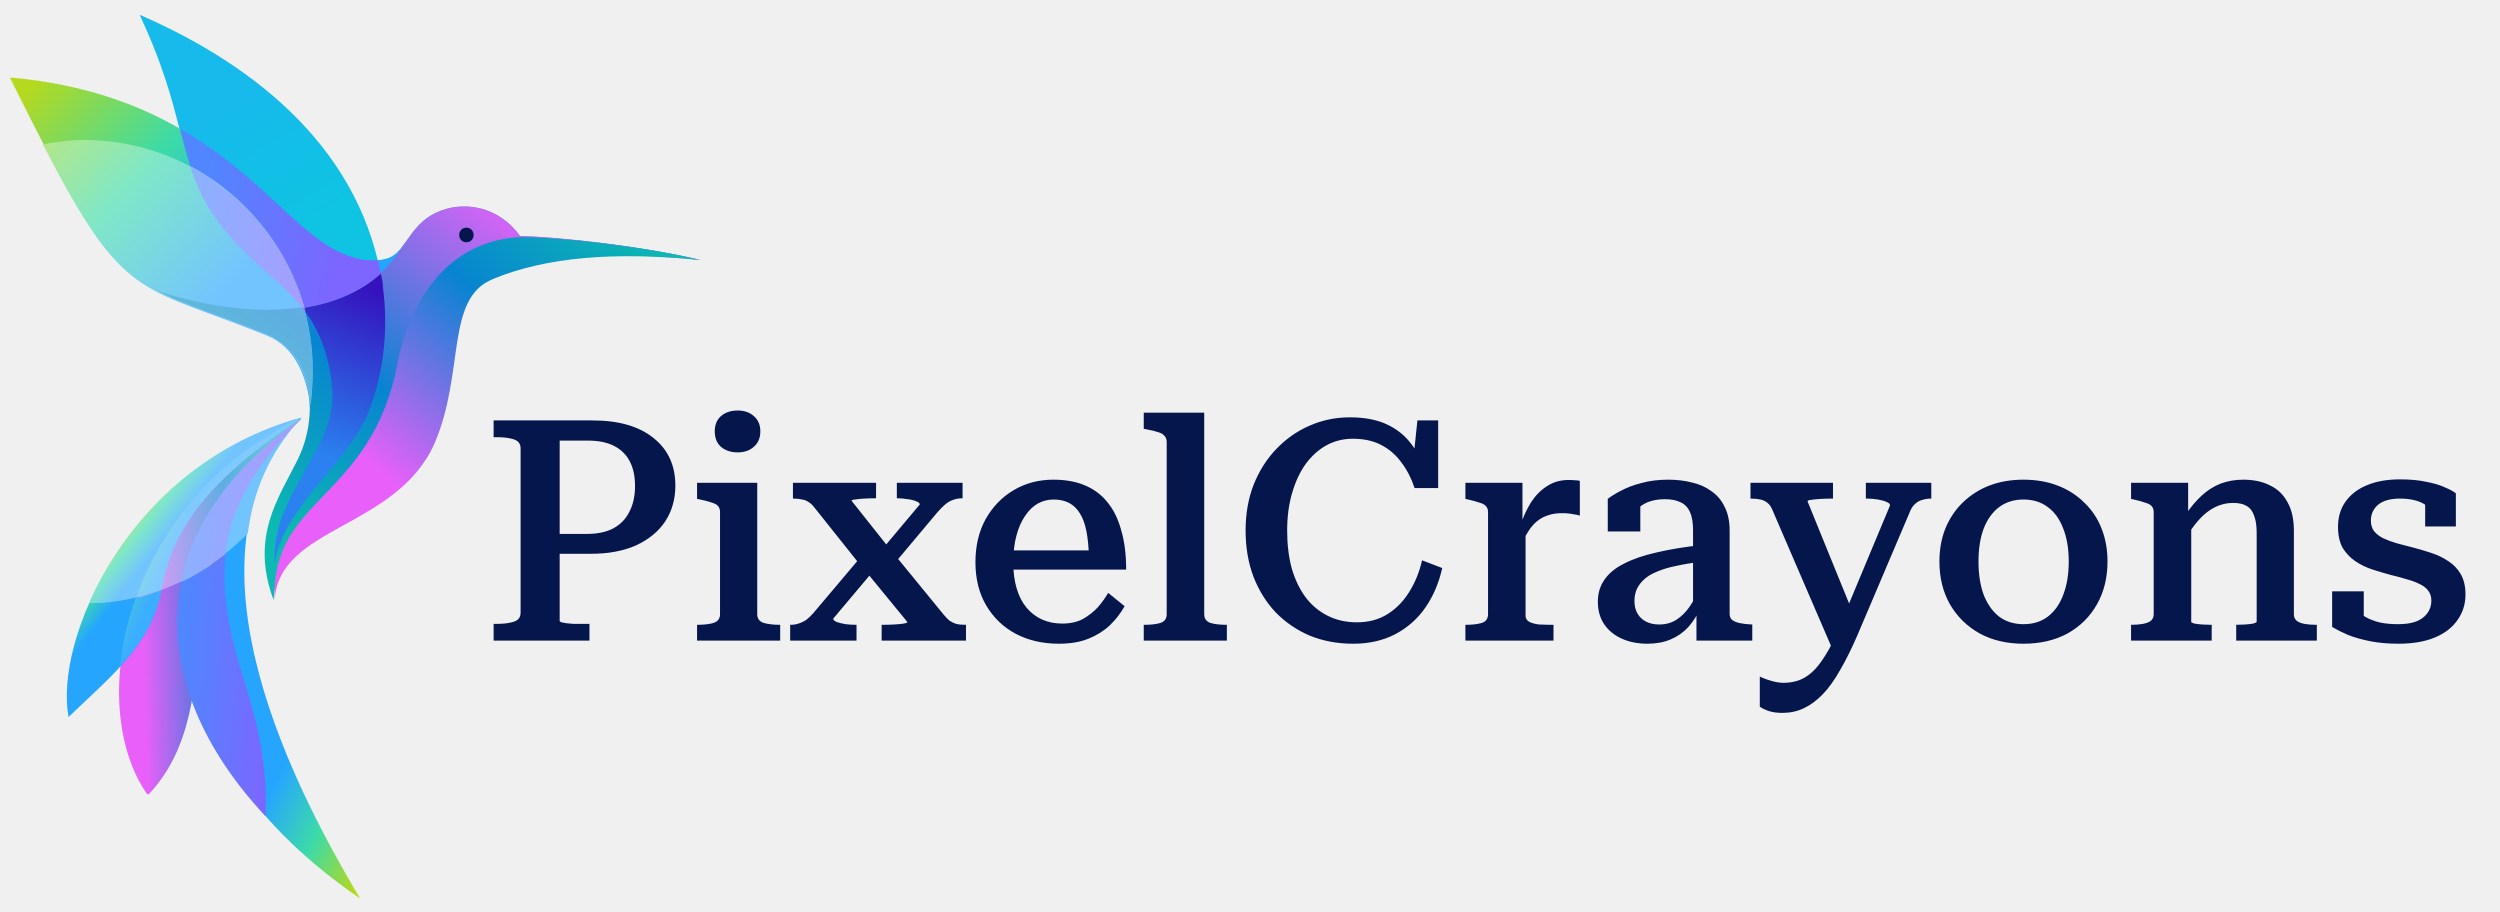
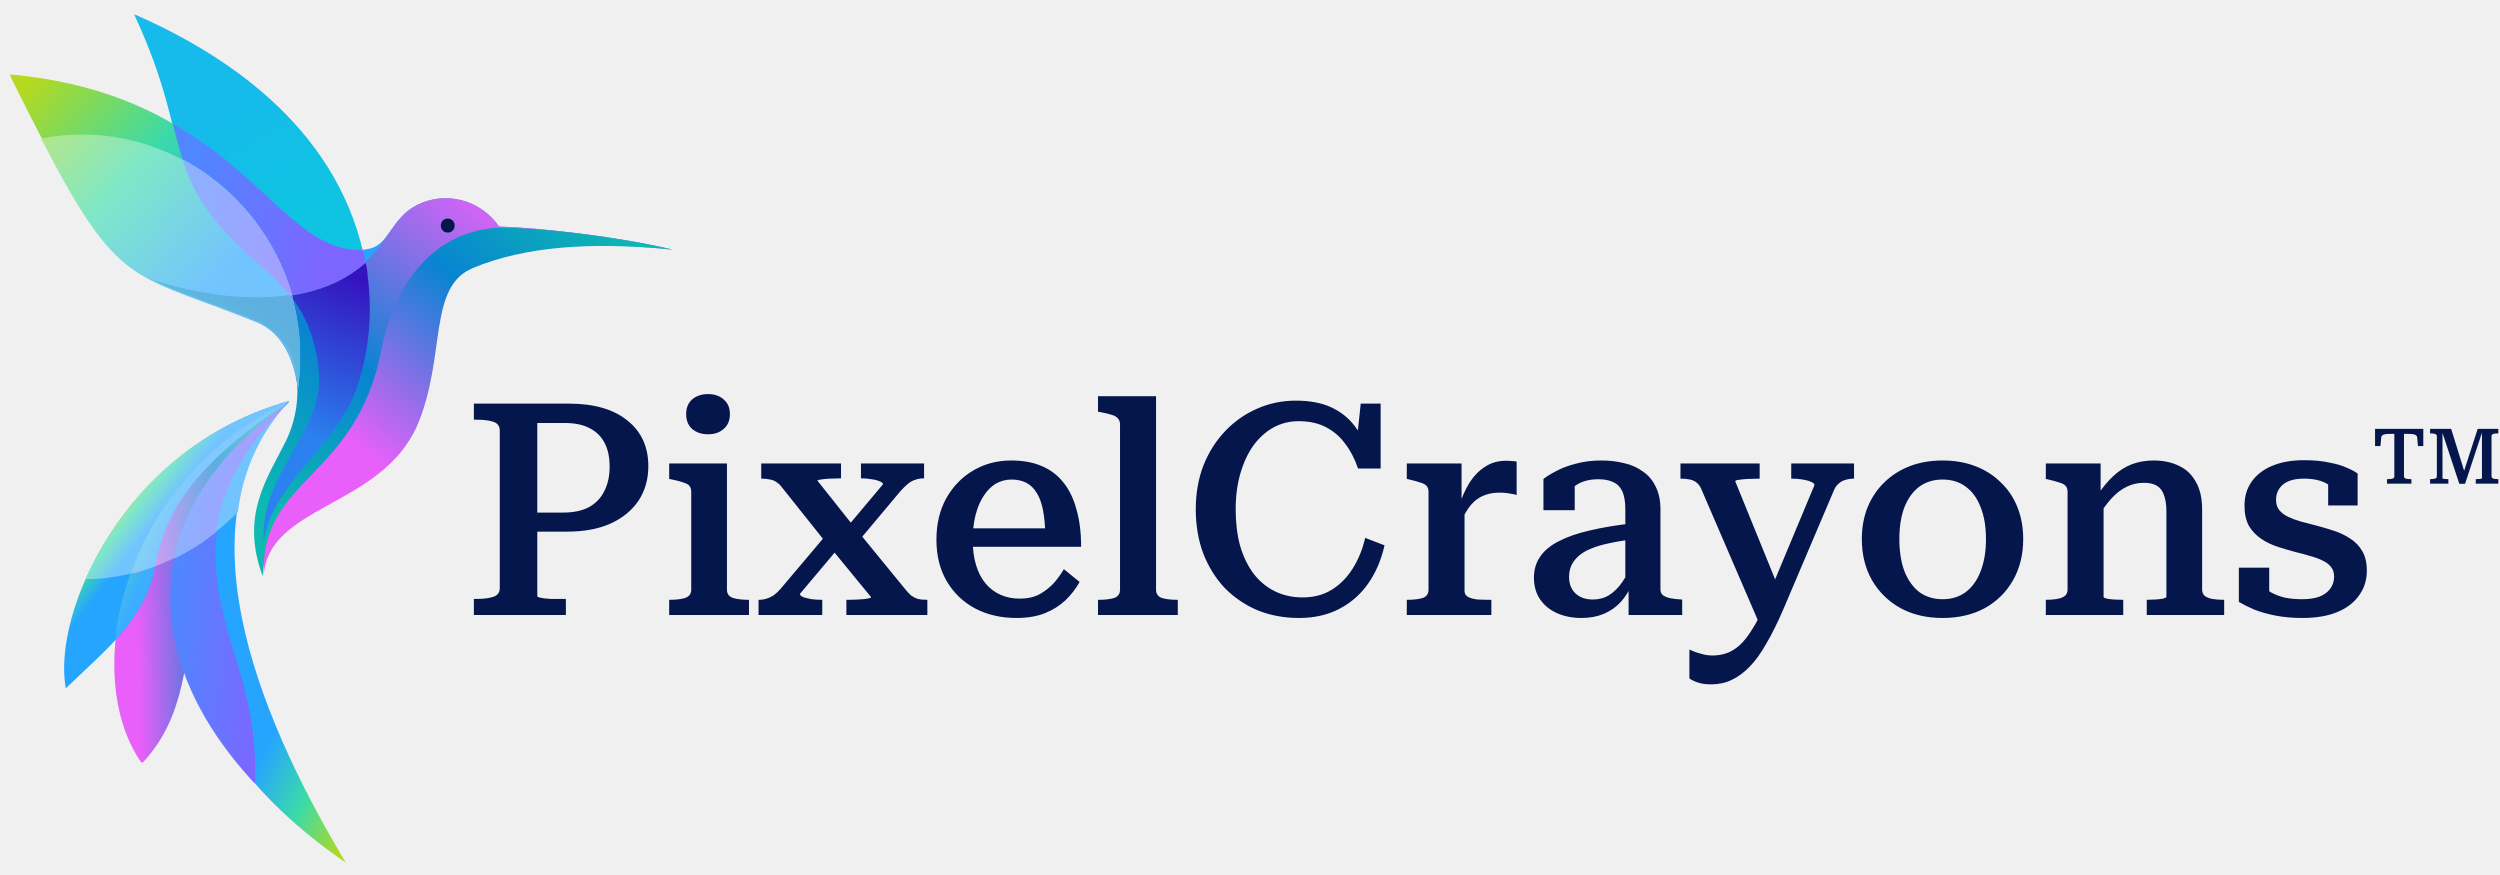
- <svg xmlns="http://www.w3.org/2000/svg" width="192" height="70" viewBox="0 0 192 70" fill="none">
-   <g clip-path="url(#clip0_4865_17465)">
+ <svg xmlns="http://www.w3.org/2000/svg" width="200" height="70" viewBox="0 0 200 70" fill="none">
+   <g clip-path="url(#clip0_4865_17464)">
    <path d="M42.983 47.675C42.983 47.723 43.031 47.763 43.126 47.794C43.221 47.81 43.348 47.834 43.507 47.866C43.682 47.882 43.864 47.898 44.055 47.914C44.245 47.914 44.436 47.914 44.627 47.914H45.27V49.2H37.91V47.914H38.148C38.688 47.914 39.125 47.858 39.458 47.747C39.807 47.636 39.982 47.406 39.982 47.056V34.433C39.982 34.084 39.807 33.853 39.458 33.742C39.125 33.631 38.688 33.576 38.148 33.576H37.91V32.289H45.508C47.524 32.289 49.088 32.742 50.2 33.647C51.311 34.536 51.867 35.751 51.867 37.291C51.867 38.339 51.605 39.26 51.081 40.054C50.557 40.832 49.811 41.443 48.842 41.888C47.874 42.317 46.722 42.531 45.389 42.531H42.269V41.007H45.032C45.873 41.007 46.564 40.864 47.104 40.578C47.659 40.276 48.072 39.847 48.342 39.292C48.628 38.736 48.771 38.085 48.771 37.339C48.771 36.577 48.636 35.941 48.366 35.433C48.096 34.909 47.691 34.513 47.151 34.243C46.627 33.973 45.96 33.838 45.151 33.838H42.983V47.675ZM56.655 34.743C56.131 34.743 55.703 34.6 55.369 34.314C55.051 34.028 54.893 33.631 54.893 33.123C54.893 32.631 55.051 32.242 55.369 31.956C55.703 31.67 56.131 31.527 56.655 31.527C57.163 31.527 57.576 31.67 57.894 31.956C58.227 32.242 58.394 32.631 58.394 33.123C58.394 33.631 58.227 34.028 57.894 34.314C57.576 34.6 57.163 34.743 56.655 34.743ZM58.156 37.077V47.175C58.156 47.509 58.322 47.731 58.656 47.842C58.989 47.937 59.402 47.985 59.894 47.985H59.918V49.2H53.535V47.985H53.559C54.067 47.985 54.48 47.937 54.797 47.842C55.131 47.731 55.298 47.509 55.298 47.175V39.339C55.298 39.022 55.17 38.807 54.917 38.696C54.678 38.585 54.297 38.474 53.773 38.363L53.535 38.315V37.077H58.156ZM74.188 49.2H67.71V47.985H67.757C68.059 47.985 68.361 47.977 68.663 47.961C68.964 47.945 69.21 47.922 69.401 47.89C69.591 47.858 69.687 47.818 69.687 47.771L66.328 43.674L66.233 43.603L62.494 38.911C62.367 38.752 62.232 38.633 62.089 38.553C61.962 38.458 61.803 38.395 61.613 38.363C61.422 38.315 61.192 38.291 60.922 38.291H60.898V37.077H67.281V38.268H67.234C66.948 38.268 66.662 38.276 66.376 38.291C66.09 38.307 65.852 38.331 65.662 38.363C65.487 38.379 65.4 38.411 65.4 38.458L68.615 42.507L68.71 42.602L72.45 47.175C72.608 47.366 72.759 47.525 72.902 47.652C73.061 47.763 73.235 47.85 73.426 47.914C73.617 47.961 73.863 47.985 74.164 47.985H74.188V49.2ZM60.684 49.2V47.985H60.708C60.93 47.985 61.136 47.953 61.327 47.89C61.533 47.826 61.732 47.731 61.922 47.604C62.113 47.461 62.295 47.286 62.47 47.08L66.09 42.793L67.281 43.603L63.994 47.509C63.994 47.604 64.082 47.691 64.256 47.771C64.447 47.834 64.677 47.89 64.947 47.937C65.217 47.969 65.487 47.985 65.757 47.985H65.781V49.2H60.684ZM68.639 43.341L67.519 42.459L70.639 38.744C70.639 38.649 70.552 38.569 70.377 38.506C70.203 38.426 69.98 38.371 69.71 38.339C69.457 38.291 69.202 38.268 68.948 38.268H68.877V37.077H73.926V38.268H73.902C73.648 38.268 73.418 38.307 73.212 38.387C73.005 38.45 72.807 38.561 72.616 38.72C72.426 38.879 72.219 39.085 71.997 39.339L68.639 43.341ZM77.82 43.222C77.82 43.952 77.907 44.611 78.082 45.198C78.256 45.786 78.51 46.278 78.844 46.675C79.177 47.072 79.574 47.374 80.035 47.58C80.495 47.787 81.011 47.89 81.583 47.89C82.202 47.89 82.734 47.771 83.179 47.532C83.623 47.279 84.004 46.977 84.322 46.627C84.639 46.262 84.901 45.897 85.108 45.532L86.37 46.556C86.068 47.096 85.687 47.588 85.227 48.033C84.766 48.461 84.219 48.803 83.584 49.057C82.948 49.311 82.194 49.438 81.321 49.438C80.082 49.438 78.979 49.184 78.01 48.676C77.058 48.168 76.303 47.445 75.748 46.508C75.192 45.572 74.914 44.46 74.914 43.174C74.914 41.92 75.176 40.816 75.7 39.863C76.24 38.911 76.954 38.172 77.844 37.648C78.749 37.109 79.765 36.839 80.892 36.839C81.813 36.839 82.615 36.981 83.298 37.267C83.996 37.553 84.576 37.982 85.036 38.553C85.513 39.125 85.87 39.847 86.108 40.721C86.362 41.578 86.489 42.587 86.489 43.746H77.391V42.269H84.25L83.631 42.864C83.615 42.071 83.552 41.388 83.441 40.816C83.329 40.245 83.163 39.784 82.94 39.435C82.718 39.069 82.44 38.8 82.107 38.625C81.773 38.45 81.376 38.363 80.916 38.363C80.487 38.363 80.082 38.466 79.701 38.672C79.336 38.879 79.011 39.197 78.725 39.625C78.439 40.038 78.217 40.546 78.058 41.15C77.899 41.737 77.82 42.428 77.82 43.222ZM92.484 31.694V47.175C92.484 47.509 92.643 47.731 92.961 47.842C93.278 47.937 93.691 47.985 94.199 47.985H94.223V49.2H87.84V47.985H87.888C88.396 47.985 88.808 47.937 89.126 47.842C89.444 47.731 89.602 47.509 89.602 47.175V33.957C89.602 33.75 89.547 33.592 89.436 33.48C89.34 33.353 89.181 33.258 88.959 33.195C88.737 33.115 88.443 33.044 88.078 32.98L87.84 32.933V31.694H92.484ZM103.879 33.695C103.164 33.695 102.498 33.861 101.878 34.195C101.275 34.528 100.743 35.005 100.283 35.624C99.838 36.243 99.489 36.989 99.235 37.863C98.981 38.72 98.854 39.681 98.854 40.745C98.854 41.824 98.973 42.801 99.211 43.674C99.465 44.532 99.822 45.27 100.283 45.889C100.743 46.492 101.307 46.961 101.974 47.294C102.641 47.628 103.387 47.794 104.212 47.794C105.102 47.794 105.88 47.588 106.546 47.175C107.213 46.762 107.769 46.199 108.214 45.484C108.674 44.754 109.008 43.936 109.214 43.031L110.762 43.626C110.508 44.77 110.079 45.778 109.476 46.651C108.873 47.525 108.103 48.207 107.166 48.7C106.229 49.192 105.149 49.438 103.927 49.438C102.72 49.438 101.608 49.231 100.592 48.819C99.592 48.39 98.719 47.794 97.972 47.032C97.242 46.254 96.67 45.333 96.258 44.27C95.861 43.206 95.662 42.031 95.662 40.745C95.662 39.458 95.868 38.283 96.281 37.22C96.71 36.156 97.29 35.243 98.02 34.481C98.766 33.703 99.616 33.107 100.568 32.694C101.537 32.266 102.569 32.051 103.665 32.051C104.776 32.051 105.713 32.226 106.475 32.575C107.237 32.925 107.856 33.409 108.333 34.028C108.825 34.647 109.198 35.378 109.452 36.219L108.452 36.148L108.857 32.289H110.452V37.482H108.642C108.388 36.719 108.047 36.061 107.618 35.505C107.205 34.933 106.689 34.489 106.07 34.171C105.467 33.853 104.736 33.695 103.879 33.695ZM121.332 36.934V39.601C121.204 39.554 121.061 39.522 120.903 39.506C120.76 39.474 120.609 39.451 120.451 39.435C120.291 39.419 120.133 39.411 119.974 39.411C119.561 39.411 119.196 39.466 118.878 39.578C118.577 39.673 118.299 39.824 118.044 40.03C117.791 40.236 117.561 40.507 117.354 40.84C117.148 41.157 116.934 41.547 116.711 42.007V40.507C116.949 39.776 117.235 39.141 117.568 38.601C117.918 38.061 118.33 37.64 118.806 37.339C119.284 37.021 119.839 36.862 120.474 36.862C120.648 36.862 120.816 36.87 120.974 36.886C121.133 36.886 121.252 36.902 121.332 36.934ZM112.543 49.2V47.985H112.567C113.075 47.985 113.488 47.937 113.806 47.842C114.123 47.731 114.282 47.509 114.282 47.175V39.339C114.282 39.133 114.226 38.974 114.115 38.863C114.02 38.752 113.852 38.664 113.614 38.601C113.393 38.522 113.107 38.442 112.757 38.363L112.543 38.315V37.077H116.925V40.697L117.163 40.435V47.294C117.163 47.501 117.267 47.66 117.473 47.771C117.68 47.866 117.925 47.929 118.211 47.961C118.513 47.977 118.767 47.985 118.973 47.985H119.308V49.2H112.543ZM130.645 41.864V43.15C129.931 43.23 129.295 43.333 128.739 43.46C128.184 43.571 127.7 43.714 127.287 43.889C126.89 44.047 126.564 44.238 126.31 44.46C126.057 44.682 125.858 44.936 125.715 45.222C125.588 45.508 125.525 45.818 125.525 46.151C125.525 46.532 125.603 46.858 125.763 47.128C125.921 47.398 126.144 47.604 126.429 47.747C126.715 47.89 127.049 47.961 127.43 47.961C127.922 47.961 128.358 47.842 128.739 47.604C129.137 47.35 129.486 47.001 129.788 46.556C130.105 46.096 130.375 45.564 130.598 44.96V46.651C130.359 47.223 130.05 47.723 129.669 48.152C129.288 48.565 128.834 48.882 128.311 49.105C127.787 49.327 127.191 49.438 126.525 49.438C125.795 49.438 125.144 49.311 124.572 49.057C123.999 48.803 123.547 48.438 123.214 47.961C122.88 47.469 122.714 46.889 122.714 46.222C122.714 45.572 122.88 45.008 123.214 44.532C123.547 44.039 124.048 43.626 124.715 43.293C125.382 42.944 126.207 42.658 127.191 42.436C128.192 42.197 129.343 42.007 130.645 41.864ZM130.288 49.2V46.723L130.026 46.675V40.721C130.026 40.133 129.946 39.665 129.788 39.316C129.629 38.966 129.39 38.72 129.074 38.577C128.756 38.419 128.358 38.339 127.882 38.339C127.168 38.339 126.581 38.49 126.12 38.792C125.676 39.077 125.317 39.427 125.048 39.84C124.984 39.665 124.96 39.498 124.977 39.339C125.008 39.181 125.064 39.038 125.144 38.911C125.239 38.784 125.358 38.672 125.501 38.577C125.644 38.482 125.802 38.403 125.977 38.339V40.816H123.476V38.315C123.715 38.125 124.048 37.918 124.477 37.696C124.905 37.458 125.429 37.259 126.048 37.101C126.668 36.926 127.358 36.839 128.12 36.839C128.771 36.839 129.375 36.91 129.931 37.053C130.502 37.18 131.002 37.402 131.431 37.72C131.875 38.022 132.217 38.426 132.455 38.935C132.71 39.427 132.836 40.038 132.836 40.768V47.151C132.836 47.358 132.907 47.517 133.05 47.628C133.21 47.739 133.416 47.818 133.669 47.866C133.924 47.914 134.217 47.945 134.551 47.961H134.575V49.2H130.288ZM142.512 47.58L141.916 48.962L140.725 49.843L136.104 39.125C136.009 38.903 135.89 38.736 135.747 38.625C135.604 38.498 135.422 38.411 135.199 38.363C134.993 38.315 134.747 38.291 134.461 38.291H134.437V37.077H140.773V38.291H140.725C140.439 38.291 140.145 38.299 139.844 38.315C139.543 38.331 139.296 38.355 139.106 38.387C138.915 38.403 138.82 38.442 138.82 38.506L142.512 47.58ZM142.655 48.771C142.21 49.803 141.765 50.7 141.32 51.462C140.892 52.224 140.447 52.844 139.987 53.32C139.526 53.796 139.041 54.154 138.534 54.392C138.041 54.63 137.494 54.749 136.89 54.749C136.478 54.749 136.128 54.701 135.842 54.606C135.557 54.511 135.327 54.4 135.152 54.273V51.962C135.199 51.978 135.31 52.026 135.485 52.105C135.676 52.185 135.898 52.256 136.152 52.32C136.422 52.399 136.708 52.439 137.009 52.439C137.375 52.439 137.732 52.383 138.082 52.272C138.431 52.161 138.781 51.955 139.129 51.653C139.478 51.351 139.828 50.914 140.177 50.343C140.543 49.787 140.9 49.057 141.249 48.152L141.535 47.485L145.155 38.815C145.155 38.704 145.068 38.617 144.893 38.553C144.735 38.474 144.512 38.411 144.226 38.363C143.956 38.315 143.67 38.291 143.369 38.291H143.298V37.077H148.323V38.291H148.299C148.077 38.291 147.862 38.323 147.655 38.387C147.449 38.434 147.259 38.538 147.084 38.696C146.91 38.839 146.767 39.062 146.655 39.363L142.655 48.771ZM161.856 43.126C161.856 44.365 161.586 45.46 161.046 46.413C160.506 47.366 159.753 48.112 158.784 48.652C157.816 49.176 156.688 49.438 155.401 49.438C154.131 49.438 153.012 49.176 152.044 48.652C151.075 48.112 150.313 47.366 149.757 46.413C149.217 45.46 148.947 44.365 148.947 43.126C148.947 42.205 149.098 41.364 149.399 40.602C149.717 39.824 150.161 39.157 150.734 38.601C151.321 38.029 152.003 37.593 152.782 37.291C153.576 36.989 154.449 36.839 155.401 36.839C156.37 36.839 157.243 36.989 158.022 37.291C158.816 37.593 159.498 38.029 160.07 38.601C160.658 39.157 161.102 39.824 161.404 40.602C161.705 41.364 161.856 42.205 161.856 43.126ZM151.948 43.126C151.948 44.111 152.083 44.968 152.353 45.699C152.639 46.413 153.036 46.969 153.544 47.366C154.068 47.747 154.687 47.937 155.401 47.937C156.132 47.937 156.751 47.747 157.26 47.366C157.784 46.969 158.18 46.413 158.45 45.699C158.736 44.968 158.879 44.111 158.879 43.126C158.879 42.142 158.736 41.292 158.45 40.578C158.18 39.863 157.784 39.316 157.26 38.935C156.751 38.553 156.132 38.363 155.401 38.363C154.687 38.363 154.068 38.553 153.544 38.935C153.036 39.316 152.639 39.863 152.353 40.578C152.083 41.292 151.948 42.142 151.948 43.126ZM163.666 49.2V47.985H163.69C164.023 47.985 164.317 47.961 164.571 47.914C164.841 47.866 165.047 47.787 165.19 47.675C165.333 47.548 165.405 47.382 165.405 47.175V39.339C165.405 39.133 165.35 38.974 165.238 38.863C165.143 38.752 164.976 38.664 164.738 38.601C164.515 38.522 164.229 38.442 163.881 38.363L163.666 38.315V37.077H168.049V39.625L168.287 39.816V47.771C168.287 47.802 168.367 47.842 168.525 47.89C168.7 47.922 168.898 47.945 169.12 47.961C169.358 47.977 169.581 47.985 169.787 47.985H169.859V49.2H163.666ZM177.933 49.2H171.741V47.985H171.765C171.971 47.985 172.193 47.977 172.431 47.961C172.669 47.945 172.875 47.922 173.05 47.89C173.224 47.842 173.312 47.794 173.312 47.747V40.911C173.312 40.387 173.248 39.959 173.122 39.625C173.01 39.276 172.82 39.022 172.55 38.863C172.296 38.704 171.947 38.625 171.502 38.625C171.025 38.625 170.573 38.728 170.144 38.935C169.716 39.141 169.311 39.451 168.93 39.863C168.549 40.276 168.183 40.784 167.834 41.388V39.554C168.231 38.966 168.644 38.474 169.073 38.077C169.517 37.664 170.001 37.355 170.525 37.148C171.066 36.942 171.653 36.839 172.288 36.839C173.066 36.839 173.741 36.981 174.313 37.267C174.9 37.537 175.353 37.966 175.67 38.553C176.003 39.125 176.17 39.863 176.17 40.768V47.175C176.17 47.382 176.241 47.548 176.384 47.675C176.527 47.787 176.726 47.866 176.981 47.914C177.25 47.961 177.552 47.985 177.885 47.985H177.933V49.2ZM186.729 46.127C186.729 45.81 186.642 45.548 186.467 45.341C186.309 45.135 186.086 44.968 185.8 44.841C185.514 44.698 185.188 44.579 184.824 44.484C184.474 44.373 184.093 44.27 183.68 44.174C183.204 44.047 182.72 43.904 182.227 43.746C181.735 43.587 181.29 43.373 180.894 43.102C180.496 42.833 180.171 42.491 179.917 42.078C179.679 41.65 179.56 41.11 179.56 40.459C179.56 39.712 179.751 39.069 180.132 38.53C180.528 37.974 181.076 37.553 181.775 37.267C182.489 36.966 183.339 36.815 184.324 36.815C185.101 36.815 185.776 36.878 186.348 37.005C186.935 37.116 187.411 37.259 187.777 37.434C188.158 37.593 188.436 37.744 188.61 37.887V40.435H186.253V38.268C186.443 38.252 186.594 38.276 186.705 38.339C186.832 38.403 186.919 38.49 186.967 38.601C187.03 38.712 187.062 38.839 187.062 38.982C187.062 39.109 187.03 39.252 186.967 39.411C186.792 39.157 186.57 38.95 186.3 38.792C186.047 38.617 185.753 38.49 185.419 38.411C185.086 38.331 184.72 38.291 184.324 38.291C183.577 38.291 183.013 38.45 182.632 38.768C182.268 39.085 182.084 39.49 182.084 39.983C182.084 40.316 182.171 40.594 182.346 40.816C182.521 41.023 182.751 41.197 183.037 41.34C183.339 41.483 183.68 41.61 184.061 41.721C184.443 41.816 184.839 41.92 185.252 42.031C185.744 42.158 186.229 42.301 186.705 42.459C187.197 42.618 187.642 42.833 188.039 43.102C188.436 43.356 188.753 43.69 188.991 44.103C189.229 44.516 189.348 45.032 189.348 45.651C189.348 46.397 189.142 47.056 188.729 47.628C188.333 48.199 187.753 48.644 186.991 48.962C186.229 49.279 185.3 49.438 184.205 49.438C183.411 49.438 182.688 49.374 182.037 49.247C181.402 49.12 180.838 48.962 180.346 48.771C179.87 48.565 179.457 48.358 179.108 48.152V45.413H181.537V48.342C181.283 48.199 181.084 48.056 180.941 47.914C180.799 47.755 180.703 47.604 180.656 47.461C180.624 47.302 180.615 47.159 180.632 47.032C180.664 46.889 180.719 46.762 180.799 46.651C181.052 46.953 181.346 47.199 181.68 47.39C182.029 47.58 182.411 47.723 182.823 47.818C183.236 47.898 183.688 47.937 184.181 47.937C184.705 47.937 185.149 47.874 185.514 47.747C185.895 47.604 186.189 47.398 186.395 47.128C186.618 46.842 186.729 46.508 186.729 46.127Z" fill="#05164D" />
-     <mask id="mask0_4865_17465" style="mask-type:luminance" maskUnits="userSpaceOnUse" x="9" y="32" width="15" height="30">
+     <mask id="mask0_4865_17464" style="mask-type:luminance" maskUnits="userSpaceOnUse" x="9" y="32" width="15" height="30">
      <path d="M11.356 61.078C18.322 53.705 11.594 42.406 23.151 32.148C9.615 38.479 6.369 54.026 11.356 61.078Z" fill="white" />
    </mask>
-     <g mask="url(#mask0_4865_17465)">
-       <path d="M6.367 32.07H23.15V61H6.367V32.07Z" fill="url(#paint0_linear_4865_17465)" />
-     </g>
-     <mask id="mask1_4865_17465" style="mask-type:luminance" maskUnits="userSpaceOnUse" x="10" y="1" width="20" height="40">
+     <g mask="url(#mask0_4865_17464)">
+       <path d="M6.367 32.07H23.15V61H6.367V32.07Z" fill="url(#paint0_linear_4865_17464)" />
+     </g>
+     <mask id="mask1_4865_17464" style="mask-type:luminance" maskUnits="userSpaceOnUse" x="10" y="1" width="20" height="40">
      <path d="M23.151 40.319C26.001 34.309 27.267 26.696 21.33 21.728C12.227 14.035 15.789 11.951 10.723 1.133C19.747 5.059 27.901 11.631 29.405 22.048C30.197 27.738 28.455 33.828 23.151 40.319Z" fill="white" />
    </mask>
-     <g mask="url(#mask1_4865_17465)">
-       <path d="M10.723 1.133H30.197V40.319H10.723V1.133Z" fill="url(#paint1_linear_4865_17465)" />
-     </g>
-     <mask id="mask2_4865_17465" style="mask-type:luminance" maskUnits="userSpaceOnUse" x="0" y="5" width="54" height="36">
+     <g mask="url(#mask1_4865_17464)">
+       <path d="M10.723 1.133H30.197V40.319H10.723V1.133Z" fill="url(#paint1_linear_4865_17464)" />
+     </g>
+     <mask id="mask2_4865_17464" style="mask-type:luminance" maskUnits="userSpaceOnUse" x="0" y="5" width="54" height="36">
      <path d="M23.153 40.324C24.261 34.874 24.895 27.502 20.461 25.739C9.379 21.251 9.458 23.495 0.75 5.945C15.078 7.227 19.907 15.241 24.657 18.527C26.319 19.649 28.061 20.29 29.565 19.889C31.148 19.569 31.306 17.405 33.444 16.363C35.581 15.321 38.352 15.882 39.935 18.126C43.102 18.206 49.435 18.927 53.789 19.969C47.06 19.088 42.073 19.569 37.877 21.412C31.861 24.136 31.465 31.91 23.153 40.324Z" fill="white" />
    </mask>
-     <g mask="url(#mask2_4865_17465)">
-       <path d="M0.75 5.945H53.789V40.244H0.75V5.945Z" fill="url(#paint2_linear_4865_17465)" />
-     </g>
-     <mask id="mask3_4865_17465" style="mask-type:luminance" maskUnits="userSpaceOnUse" x="11" y="15" width="43" height="32">
+     <g mask="url(#mask2_4865_17464)">
+       <path d="M0.75 5.945H53.789V40.244H0.75V5.945Z" fill="url(#paint2_linear_4865_17464)" />
+     </g>
+     <mask id="mask3_4865_17464" style="mask-type:luminance" maskUnits="userSpaceOnUse" x="11" y="15" width="43" height="32">
      <path d="M20.459 25.657C16.5 24.054 13.967 23.332 11.988 22.291C12.147 22.371 25.763 27.259 30.908 18.925C31.541 18.124 32.096 17.002 33.441 16.361C35.579 15.319 38.349 15.88 39.933 18.124C43.099 18.204 49.432 18.925 53.786 19.967C47.136 19.326 42.07 19.406 37.874 21.089C33.52 22.852 33.045 28.782 28.375 34.952C26.079 37.997 21.25 41.043 21.013 46.091C19.192 41.203 21.409 38.238 22.834 35.353C24.496 32.067 24.179 27.179 20.459 25.657Z" fill="white" />
    </mask>
-     <g mask="url(#mask3_4865_17465)">
-       <path d="M11.988 15.398H53.786V46.091H11.988V15.398Z" fill="url(#paint3_linear_4865_17465)" />
-     </g>
-     <mask id="mask4_4865_17465" style="mask-type:luminance" maskUnits="userSpaceOnUse" x="21" y="18" width="33" height="29">
+     <g mask="url(#mask3_4865_17464)">
+       <path d="M11.988 15.398H53.786V46.091H11.988V15.398Z" fill="url(#paint3_linear_4865_17464)" />
+     </g>
+     <mask id="mask4_4865_17464" style="mask-type:luminance" maskUnits="userSpaceOnUse" x="21" y="18" width="33" height="29">
      <path d="M39.936 18.203C43.102 18.203 49.435 18.924 53.789 19.966C47.14 19.325 42.073 19.726 37.878 21.409C34.157 22.931 35.74 28.541 33.365 34.07C30.436 40.641 21.412 40.401 21.096 46.09C20.779 38.157 28.457 38.478 30.516 27.98C31.387 23.412 34.157 18.524 39.936 18.203Z" fill="white" />
    </mask>
-     <g mask="url(#mask4_4865_17465)">
-       <path d="M20.695 18.203H53.785V46.09H20.695V18.203Z" fill="url(#paint4_linear_4865_17465)" />
-     </g>
-     <mask id="mask5_4865_17465" style="mask-type:luminance" maskUnits="userSpaceOnUse" x="21" y="21" width="9" height="23">
+     <g mask="url(#mask4_4865_17464)">
+       <path d="M20.695 18.203H53.785V46.09H20.695V18.203Z" fill="url(#paint4_linear_4865_17464)" />
+     </g>
+     <mask id="mask5_4865_17464" style="mask-type:luminance" maskUnits="userSpaceOnUse" x="21" y="21" width="9" height="23">
      <path d="M25.526 30.063C25.367 27.739 24.734 25.576 23.23 23.652C25.447 23.332 27.584 22.53 29.246 21.008C29.326 21.328 29.405 21.649 29.405 22.05C29.8 25.015 29.563 28.14 28.455 31.265C26.951 35.513 21.805 38.718 21.093 43.286C20.776 37.997 25.763 34.631 25.526 30.063Z" fill="white" />
    </mask>
-     <g mask="url(#mask5_4865_17465)">
-       <path d="M20.777 21.008H29.802V43.286H20.777V21.008Z" fill="url(#paint5_linear_4865_17465)" />
-     </g>
-     <mask id="mask6_4865_17465" style="mask-type:luminance" maskUnits="userSpaceOnUse" x="13" y="9" width="17" height="15">
+     <g mask="url(#mask5_4865_17464)">
+       <path d="M20.777 21.008H29.802V43.286H20.777V21.008Z" fill="url(#paint5_linear_4865_17464)" />
+     </g>
+     <mask id="mask6_4865_17464" style="mask-type:luminance" maskUnits="userSpaceOnUse" x="13" y="9" width="17" height="15">
      <path d="M23.233 23.655C22.679 23.013 22.125 22.372 21.412 21.731C15.475 16.763 14.921 14.118 13.812 9.871C18.879 12.756 21.808 16.522 24.658 18.526C26.083 19.568 27.666 20.128 29.012 19.968C29.091 20.289 29.17 20.609 29.249 21.01C27.508 22.533 25.37 23.334 23.233 23.655Z" fill="white" />
    </mask>
-     <g mask="url(#mask6_4865_17465)">
-       <path d="M13.812 9.871H29.249V23.655H13.812V9.871Z" fill="url(#paint6_linear_4865_17465)" />
-     </g>
-     <mask id="mask7_4865_17465" style="mask-type:luminance" maskUnits="userSpaceOnUse" x="14" y="32" width="14" height="38">
+     <g mask="url(#mask6_4865_17464)">
+       <path d="M13.812 9.871H29.249V23.655H13.812V9.871Z" fill="url(#paint6_linear_4865_17464)" />
+     </g>
+     <mask id="mask7_4865_17464" style="mask-type:luminance" maskUnits="userSpaceOnUse" x="14" y="32" width="14" height="38">
      <path d="M23.153 32.07C13.575 42.167 21.808 59.237 27.666 69.013C20.303 63.965 14.129 56.752 14.604 47.216C14.762 42.087 17.295 36.959 23.153 32.07Z" fill="white" />
    </mask>
-     <g mask="url(#mask7_4865_17465)">
-       <path d="M13.652 32.07H27.664V69.013H13.652V32.07Z" fill="url(#paint7_linear_4865_17465)" />
-     </g>
-     <mask id="mask8_4865_17465" style="mask-type:luminance" maskUnits="userSpaceOnUse" x="13" y="32" width="11" height="31">
+     <g mask="url(#mask7_4865_17464)">
+       <path d="M13.652 32.07H27.664V69.013H13.652V32.07Z" fill="url(#paint7_linear_4865_17464)" />
+     </g>
+     <mask id="mask8_4865_17464" style="mask-type:luminance" maskUnits="userSpaceOnUse" x="13" y="32" width="11" height="31">
      <path d="M20.386 62.682C20.544 59.718 20.069 56.592 19.04 53.226C16.586 45.533 15.557 39.764 23.156 32.07C11.203 40.324 10.728 52.345 20.386 62.682Z" fill="white" />
    </mask>
-     <g mask="url(#mask8_4865_17465)">
-       <path d="M10.727 32.07H23.155V62.682H10.727V32.07Z" fill="url(#paint8_linear_4865_17465)" />
-     </g>
-     <mask id="mask9_4865_17465" style="mask-type:luminance" maskUnits="userSpaceOnUse" x="5" y="32" width="19" height="24">
+     <g mask="url(#mask8_4865_17464)">
+       <path d="M10.727 32.07H23.155V62.682H10.727V32.07Z" fill="url(#paint8_linear_4865_17464)" />
+     </g>
+     <mask id="mask9_4865_17464" style="mask-type:luminance" maskUnits="userSpaceOnUse" x="5" y="32" width="19" height="24">
      <path d="M5.265 55.069C8.669 51.784 11.598 49.54 12.39 45.373C13.34 40.565 15.873 36.959 23.156 32.07C9.777 35.837 4.157 49.139 5.265 55.069Z" fill="white" />
    </mask>
-     <g mask="url(#mask9_4865_17465)">
-       <path d="M4.156 32.07H23.155V55.069H4.156V32.07Z" fill="url(#paint9_linear_4865_17465)" />
-     </g>
-     <mask id="mask10_4865_17465" style="mask-type:luminance" maskUnits="userSpaceOnUse" x="9" y="32" width="15" height="20">
+     <g mask="url(#mask9_4865_17464)">
+       <path d="M4.156 32.07H23.155V55.069H4.156V32.07Z" fill="url(#paint9_linear_4865_17464)" />
+     </g>
+     <mask id="mask10_4865_17464" style="mask-type:luminance" maskUnits="userSpaceOnUse" x="9" y="32" width="15" height="20">
      <path d="M9.219 51.143C10.802 49.46 11.91 47.697 12.385 45.373C13.335 40.565 15.868 36.959 23.151 32.07C14.443 36.237 9.931 44.171 9.219 51.143Z" fill="white" />
    </mask>
-     <g mask="url(#mask10_4865_17465)">
-       <path d="M9.219 32.07H23.151V51.143H9.219V32.07Z" fill="url(#paint10_linear_4865_17465)" />
+     <g mask="url(#mask10_4865_17464)">
+       <path d="M9.219 32.07H23.151V51.143H9.219V32.07Z" fill="url(#paint10_linear_4865_17464)" />
    </g>
    <path fill-rule="evenodd" clip-rule="evenodd" d="M35.82 18.606C36.136 18.606 36.374 18.366 36.374 18.045C36.374 17.725 36.136 17.484 35.82 17.484C35.503 17.484 35.266 17.725 35.266 18.045C35.266 18.366 35.503 18.606 35.82 18.606Z" fill="#05164D" />
-     <mask id="mask11_4865_17465" style="mask-type:luminance" maskUnits="userSpaceOnUse" x="10" y="32" width="14" height="14">
+     <mask id="mask11_4865_17464" style="mask-type:luminance" maskUnits="userSpaceOnUse" x="10" y="32" width="14" height="14">
      <path d="M16.263 43.367C17.213 39.681 18.955 35.835 23.15 32.148C16.58 35.274 12.384 40.483 10.484 45.932C12.543 45.371 14.522 44.489 16.263 43.367Z" fill="white" />
    </mask>
-     <g mask="url(#mask11_4865_17465)">
-       <path d="M10.484 32.07H23.15V45.854H10.484V32.07Z" fill="url(#paint11_linear_4865_17465)" />
-     </g>
-     <mask id="mask12_4865_17465" style="mask-type:luminance" maskUnits="userSpaceOnUse" x="14" y="12" width="10" height="12">
+     <g mask="url(#mask11_4865_17464)">
+       <path d="M10.484 32.07H23.15V45.854H10.484V32.07Z" fill="url(#paint11_linear_4865_17464)" />
+     </g>
+     <mask id="mask12_4865_17464" style="mask-type:luminance" maskUnits="userSpaceOnUse" x="14" y="12" width="10" height="12">
      <path d="M23.472 23.973C22.918 23.172 22.205 22.451 21.413 21.729C16.901 17.963 15.476 15.559 14.605 12.754C18.88 14.998 22.205 19.085 23.472 23.973Z" fill="white" />
    </mask>
-     <g mask="url(#mask12_4865_17465)">
-       <path d="M14.605 12.754H23.472V23.973H14.605V12.754Z" fill="url(#paint12_linear_4865_17465)" />
-     </g>
-     <mask id="mask13_4865_17465" style="mask-type:luminance" maskUnits="userSpaceOnUse" x="3" y="10" width="22" height="22">
+     <g mask="url(#mask12_4865_17464)">
+       <path d="M14.605 12.754H23.472V23.973H14.605V12.754Z" fill="url(#paint12_linear_4865_17464)" />
+     </g>
+     <mask id="mask13_4865_17464" style="mask-type:luminance" maskUnits="userSpaceOnUse" x="3" y="10" width="22" height="22">
      <path d="M23.863 31.105C23.547 28.62 22.597 26.537 20.459 25.735C10.564 21.809 9.535 23.171 3.281 11.07C4.31 10.91 5.339 10.75 6.448 10.75C16.185 10.75 24.022 18.764 24.022 28.54C24.022 29.422 23.943 30.223 23.863 31.105Z" fill="white" />
    </mask>
-     <g mask="url(#mask13_4865_17465)">
-       <path d="M3.281 10.75H24.022V31.105H3.281V10.75Z" fill="url(#paint13_linear_4865_17465)" />
-     </g>
-     <mask id="mask14_4865_17465" style="mask-type:luminance" maskUnits="userSpaceOnUse" x="11" y="22" width="14" height="10">
+     <g mask="url(#mask13_4865_17464)">
+       <path d="M3.281 10.75H24.022V31.105H3.281V10.75Z" fill="url(#paint13_linear_4865_17464)" />
+     </g>
+     <mask id="mask14_4865_17464" style="mask-type:luminance" maskUnits="userSpaceOnUse" x="11" y="22" width="14" height="10">
      <path d="M20.459 25.655C16.5 24.052 13.967 23.331 11.988 22.289C12.147 22.369 17.925 24.453 23.308 23.571C23.783 25.174 24.021 26.777 24.021 28.46C24.021 29.421 23.942 30.383 23.783 31.345C23.863 29.02 22.833 26.616 20.459 25.655Z" fill="white" />
    </mask>
-     <g mask="url(#mask14_4865_17465)">
-       <path d="M11.988 22.289H24.021V31.345H11.988V22.289Z" fill="url(#paint14_linear_4865_17465)" />
-     </g>
-     <mask id="mask15_4865_17465" style="mask-type:luminance" maskUnits="userSpaceOnUse" x="23" y="23" width="1" height="1">
+     <g mask="url(#mask14_4865_17464)">
+       <path d="M11.988 22.289H24.021V31.345H11.988V22.289Z" fill="url(#paint14_linear_4865_17464)" />
+     </g>
+     <mask id="mask15_4865_17464" style="mask-type:luminance" maskUnits="userSpaceOnUse" x="23" y="23" width="1" height="1">
      <path d="M23.472 23.973C23.393 23.893 23.314 23.733 23.234 23.652H23.393L23.472 23.973Z" fill="white" />
    </mask>
-     <g mask="url(#mask15_4865_17465)">
-       <path d="M23.234 23.652H23.472V23.973H23.234V23.652Z" fill="url(#paint15_linear_4865_17465)" />
-     </g>
-     <mask id="mask16_4865_17465" style="mask-type:luminance" maskUnits="userSpaceOnUse" x="14" y="12" width="10" height="12">
+     <g mask="url(#mask15_4865_17464)">
+       <path d="M23.234 23.652H23.472V23.973H23.234V23.652Z" fill="url(#paint15_linear_4865_17464)" />
+     </g>
+     <mask id="mask16_4865_17464" style="mask-type:luminance" maskUnits="userSpaceOnUse" x="14" y="12" width="10" height="12">
      <path d="M23.234 23.652C22.68 23.011 22.126 22.37 21.413 21.729C16.901 17.963 15.476 15.559 14.605 12.754C18.801 14.998 22.047 18.924 23.392 23.652H23.234Z" fill="white" />
    </mask>
-     <g mask="url(#mask16_4865_17465)">
-       <path d="M14.605 12.754H23.392V23.652H14.605V12.754Z" fill="url(#paint16_linear_4865_17465)" />
-     </g>
-     <mask id="mask17_4865_17465" style="mask-type:luminance" maskUnits="userSpaceOnUse" x="15" y="32" width="9" height="13">
+     <g mask="url(#mask16_4865_17464)">
+       <path d="M14.605 12.754H23.392V23.652H14.605V12.754Z" fill="url(#paint16_linear_4865_17464)" />
+     </g>
+     <mask id="mask17_4865_17464" style="mask-type:luminance" maskUnits="userSpaceOnUse" x="15" y="32" width="9" height="13">
      <path d="M23.149 32.07L23.07 32.151L22.991 32.231C20.695 34.795 19.428 37.76 19.032 40.965C17.845 42.167 16.499 43.209 15.074 44.011C15.945 40.004 18.478 35.997 23.149 32.07Z" fill="white" />
    </mask>
-     <g mask="url(#mask17_4865_17465)">
-       <path d="M14.996 32.07H23.15V44.091H14.996V32.07Z" fill="url(#paint17_linear_4865_17465)" />
-     </g>
-     <mask id="mask18_4865_17465" style="mask-type:luminance" maskUnits="userSpaceOnUse" x="13" y="32" width="11" height="13">
+     <g mask="url(#mask17_4865_17464)">
+       <path d="M14.996 32.07H23.15V44.091H14.996V32.07Z" fill="url(#paint17_linear_4865_17464)" />
+     </g>
+     <mask id="mask18_4865_17464" style="mask-type:luminance" maskUnits="userSpaceOnUse" x="13" y="32" width="11" height="13">
      <path d="M17.295 42.566C17.69 39.281 19.353 35.915 23.153 32.148C17.928 35.755 14.841 40.082 13.891 44.73C15.157 44.089 16.265 43.367 17.295 42.566Z" fill="white" />
    </mask>
-     <g mask="url(#mask18_4865_17465)">
-       <path d="M13.891 32.07H23.153V44.652H13.891V32.07Z" fill="url(#paint18_linear_4865_17465)" />
-     </g>
-     <mask id="mask19_4865_17465" style="mask-type:luminance" maskUnits="userSpaceOnUse" x="6" y="32" width="18" height="15">
+     <g mask="url(#mask18_4865_17464)">
+       <path d="M13.891 32.07H23.153V44.652H13.891V32.07Z" fill="url(#paint18_linear_4865_17464)" />
+     </g>
+     <mask id="mask19_4865_17464" style="mask-type:luminance" maskUnits="userSpaceOnUse" x="6" y="32" width="18" height="15">
      <path d="M12.389 45.293C13.339 40.485 15.872 36.959 23.155 32.07C14.685 34.394 9.381 40.565 6.848 46.335C8.748 46.335 10.647 45.934 12.389 45.293Z" fill="white" />
    </mask>
-     <g mask="url(#mask19_4865_17465)">
-       <path d="M6.848 32.07H23.155V46.335H6.848V32.07Z" fill="url(#paint19_linear_4865_17465)" />
-     </g>
-     <mask id="mask20_4865_17465" style="mask-type:luminance" maskUnits="userSpaceOnUse" x="10" y="32" width="14" height="14">
+     <g mask="url(#mask19_4865_17464)">
+       <path d="M6.848 32.07H23.155V46.335H6.848V32.07Z" fill="url(#paint19_linear_4865_17464)" />
+     </g>
+     <mask id="mask20_4865_17464" style="mask-type:luminance" maskUnits="userSpaceOnUse" x="10" y="32" width="14" height="14">
      <path d="M12.384 45.293C13.334 40.485 15.867 36.959 23.15 32.07C16.58 35.196 12.384 40.404 10.484 45.854C11.118 45.694 11.751 45.533 12.384 45.293Z" fill="white" />
    </mask>
-     <g mask="url(#mask20_4865_17465)">
-       <path d="M10.484 32.07H23.15V45.854H10.484V32.07Z" fill="url(#paint20_linear_4865_17465)" />
+     <g mask="url(#mask20_4865_17464)">
+       <path d="M10.484 32.07H23.15V45.854H10.484V32.07Z" fill="url(#paint20_linear_4865_17464)" />
    </g>
  </g>
+   <path d="M191.547 38.107V34.71H191.251C191.074 34.71 190.932 34.718 190.825 34.735C190.718 34.751 190.638 34.782 190.584 34.827C190.535 34.868 190.506 34.926 190.498 35L190.436 35.686H190.004V34.309H193.863V35.686H193.437L193.375 35C193.371 34.926 193.343 34.868 193.289 34.827C193.235 34.782 193.153 34.751 193.042 34.735C192.935 34.718 192.793 34.71 192.616 34.71H192.319V38.107C192.319 38.197 192.365 38.257 192.455 38.286C192.55 38.315 192.667 38.329 192.807 38.329H192.912V38.693H190.961V38.329H191.066C191.202 38.329 191.315 38.315 191.405 38.286C191.5 38.257 191.547 38.197 191.547 38.107Z" fill="#05164D" />
+   <path d="M194.406 38.693V38.329H194.474C194.564 38.329 194.645 38.323 194.715 38.31C194.789 38.298 194.846 38.276 194.888 38.242C194.929 38.21 194.949 38.164 194.949 38.107V34.895C194.949 34.834 194.929 34.788 194.888 34.759C194.846 34.727 194.789 34.704 194.715 34.691C194.645 34.679 194.564 34.673 194.474 34.673H194.406V34.309H196.092L197.216 37.934L197.074 37.829L198.216 34.309H199.865V34.673H199.797C199.707 34.673 199.624 34.679 199.55 34.691C199.48 34.704 199.425 34.727 199.383 34.759C199.342 34.788 199.322 34.834 199.322 34.895V38.107C199.322 38.164 199.342 38.21 199.383 38.242C199.425 38.276 199.48 38.298 199.55 38.31C199.624 38.323 199.707 38.329 199.797 38.329H199.865V38.693H198.062V38.329H198.117C198.179 38.329 198.243 38.327 198.309 38.323C198.379 38.319 198.436 38.312 198.482 38.304C198.531 38.292 198.556 38.28 198.556 38.267V34.444L198.618 34.432L197.203 38.706H196.746L195.332 34.432H195.4V38.267C195.4 38.28 195.425 38.292 195.474 38.304C195.524 38.312 195.583 38.319 195.653 38.323C195.723 38.327 195.787 38.329 195.845 38.329H195.869V38.693H194.406Z" fill="#05164D" />
  <defs>
-     <linearGradient id="paint0_linear_4865_17465" x1="10.924" y1="46.693" x2="22.534" y2="46.378" gradientUnits="userSpaceOnUse">
+     <linearGradient id="paint0_linear_4865_17464" x1="10.924" y1="46.693" x2="22.534" y2="46.378" gradientUnits="userSpaceOnUse">
      <stop stop-color="#E860F9" />
      <stop offset="0.56" stop-color="#0884D1" />
      <stop offset="1" stop-color="#0CBAB1" />
    </linearGradient>
-     <linearGradient id="paint1_linear_4865_17465" x1="14.099" y1="9.854" x2="19.944" y2="19.59" gradientUnits="userSpaceOnUse">
+     <linearGradient id="paint1_linear_4865_17464" x1="14.099" y1="9.854" x2="19.944" y2="19.59" gradientUnits="userSpaceOnUse">
      <stop stop-color="#16BAEB" />
      <stop offset="1" stop-color="#0FC3E2" />
    </linearGradient>
-     <linearGradient id="paint2_linear_4865_17465" x1="5.817" y1="2.83" x2="21.81" y2="17.605" gradientUnits="userSpaceOnUse">
+     <linearGradient id="paint2_linear_4865_17464" x1="5.817" y1="2.83" x2="21.81" y2="17.605" gradientUnits="userSpaceOnUse">
      <stop stop-color="#B5D91E" />
      <stop offset="0.5" stop-color="#3BDAA9" />
      <stop offset="1" stop-color="#26A5FF" />
    </linearGradient>
-     <linearGradient id="paint3_linear_4865_17465" x1="42.423" y1="17.684" x2="23.683" y2="42.726" gradientUnits="userSpaceOnUse">
+     <linearGradient id="paint3_linear_4865_17464" x1="42.423" y1="17.684" x2="23.683" y2="42.726" gradientUnits="userSpaceOnUse">
      <stop stop-color="#E860F9" />
      <stop offset="0.56" stop-color="#0884D1" />
      <stop offset="1" stop-color="#0CBAB1" />
    </linearGradient>
-     <linearGradient id="paint4_linear_4865_17465" x1="32.016" y1="38.545" x2="49.439" y2="17.592" gradientUnits="userSpaceOnUse">
+     <linearGradient id="paint4_linear_4865_17464" x1="32.016" y1="38.545" x2="49.439" y2="17.592" gradientUnits="userSpaceOnUse">
      <stop stop-color="#E860F9" />
      <stop offset="0.56" stop-color="#0884D1" />
      <stop offset="1" stop-color="#0CBAB1" />
    </linearGradient>
-     <linearGradient id="paint5_linear_4865_17465" x1="29.375" y1="22.512" x2="24.138" y2="34.601" gradientUnits="userSpaceOnUse">
+     <linearGradient id="paint5_linear_4865_17464" x1="29.375" y1="22.512" x2="24.138" y2="34.601" gradientUnits="userSpaceOnUse">
      <stop stop-color="#3512BE" />
      <stop offset="1" stop-color="#2A81EF" />
    </linearGradient>
-     <linearGradient id="paint6_linear_4865_17465" x1="15.173" y1="15.168" x2="26.5" y2="17.951" gradientUnits="userSpaceOnUse">
+     <linearGradient id="paint6_linear_4865_17464" x1="15.173" y1="15.168" x2="26.5" y2="17.951" gradientUnits="userSpaceOnUse">
      <stop stop-color="#5086FF" />
      <stop offset="1" stop-color="#7C66FF" />
    </linearGradient>
-     <linearGradient id="paint7_linear_4865_17465" x1="32.998" y1="56.989" x2="24.796" y2="52.85" gradientUnits="userSpaceOnUse">
+     <linearGradient id="paint7_linear_4865_17464" x1="32.998" y1="56.989" x2="24.796" y2="52.85" gradientUnits="userSpaceOnUse">
      <stop stop-color="#B5D91E" />
      <stop offset="0.5" stop-color="#3BDAA9" />
      <stop offset="1" stop-color="#26A5FF" />
    </linearGradient>
-     <linearGradient id="paint8_linear_4865_17465" x1="14.217" y1="47.191" x2="21.489" y2="47.754" gradientUnits="userSpaceOnUse">
+     <linearGradient id="paint8_linear_4865_17464" x1="14.217" y1="47.191" x2="21.489" y2="47.754" gradientUnits="userSpaceOnUse">
      <stop stop-color="#5086FF" />
      <stop offset="1" stop-color="#7C66FF" />
    </linearGradient>
-     <linearGradient id="paint9_linear_4865_17465" x1="9.063" y1="39.944" x2="11.966" y2="42.2" gradientUnits="userSpaceOnUse">
+     <linearGradient id="paint9_linear_4865_17464" x1="9.063" y1="39.944" x2="11.966" y2="42.2" gradientUnits="userSpaceOnUse">
      <stop stop-color="#B5D91E" />
      <stop offset="0.5" stop-color="#3BDAA9" />
      <stop offset="1" stop-color="#26A5FF" />
    </linearGradient>
-     <linearGradient id="paint10_linear_4865_17465" x1="7.364" y1="37.696" x2="13.897" y2="40.545" gradientUnits="userSpaceOnUse">
+     <linearGradient id="paint10_linear_4865_17464" x1="7.364" y1="37.696" x2="13.897" y2="40.545" gradientUnits="userSpaceOnUse">
      <stop stop-color="#BCDD35" />
      <stop offset="0.5" stop-color="#4FDEB2" />
      <stop offset="1" stop-color="#3CAEFF" />
    </linearGradient>
-     <linearGradient id="paint11_linear_4865_17465" x1="10.721" y1="39.167" x2="22.331" y2="38.853" gradientUnits="userSpaceOnUse">
+     <linearGradient id="paint11_linear_4865_17464" x1="10.721" y1="39.167" x2="22.331" y2="38.853" gradientUnits="userSpaceOnUse">
      <stop stop-color="#F097FB" />
      <stop offset="0.56" stop-color="#5DAEE1" />
      <stop offset="1" stop-color="#60D2CC" />
    </linearGradient>
-     <linearGradient id="paint12_linear_4865_17465" x1="14.049" y1="9.888" x2="19.893" y2="19.624" gradientUnits="userSpaceOnUse">
+     <linearGradient id="paint12_linear_4865_17464" x1="14.049" y1="9.888" x2="19.893" y2="19.624" gradientUnits="userSpaceOnUse">
      <stop stop-color="#66D2F2" />
      <stop offset="1" stop-color="#62D7EC" />
    </linearGradient>
-     <linearGradient id="paint13_linear_4865_17465" x1="0.568" y1="8.506" x2="16.561" y2="23.281" gradientUnits="userSpaceOnUse">
+     <linearGradient id="paint13_linear_4865_17464" x1="0.568" y1="8.506" x2="16.561" y2="23.281" gradientUnits="userSpaceOnUse">
      <stop stop-color="#CEE66B" />
      <stop offset="0.5" stop-color="#7FE7C7" />
      <stop offset="1" stop-color="#72C4FF" />
    </linearGradient>
-     <linearGradient id="paint14_linear_4865_17465" x1="30.983" y1="9.121" x2="12.242" y2="34.163" gradientUnits="userSpaceOnUse">
+     <linearGradient id="paint14_linear_4865_17464" x1="30.983" y1="9.121" x2="12.242" y2="34.163" gradientUnits="userSpaceOnUse">
      <stop stop-color="#F097FB" />
      <stop offset="0.56" stop-color="#5DAEE1" />
      <stop offset="1" stop-color="#60D2CC" />
    </linearGradient>
-     <linearGradient id="paint15_linear_4865_17465" x1="24.725" y1="20.496" x2="19.488" y2="32.585" gradientUnits="userSpaceOnUse">
+     <linearGradient id="paint15_linear_4865_17464" x1="24.725" y1="20.496" x2="19.488" y2="32.585" gradientUnits="userSpaceOnUse">
      <stop stop-color="#7A63D5" />
      <stop offset="1" stop-color="#73ACF4" />
    </linearGradient>
-     <linearGradient id="paint16_linear_4865_17465" x1="14.696" y1="17.113" x2="26.023" y2="19.896" gradientUnits="userSpaceOnUse">
+     <linearGradient id="paint16_linear_4865_17464" x1="14.696" y1="17.113" x2="26.023" y2="19.896" gradientUnits="userSpaceOnUse">
      <stop stop-color="#8DB0FF" />
      <stop offset="1" stop-color="#AA9AFF" />
    </linearGradient>
-     <linearGradient id="paint17_linear_4865_17465" x1="37.666" y1="47.733" x2="29.465" y2="43.594" gradientUnits="userSpaceOnUse">
+     <linearGradient id="paint17_linear_4865_17464" x1="37.666" y1="47.733" x2="29.465" y2="43.594" gradientUnits="userSpaceOnUse">
      <stop stop-color="#CEE66B" />
      <stop offset="0.5" stop-color="#7FE7C7" />
      <stop offset="1" stop-color="#72C4FF" />
    </linearGradient>
-     <linearGradient id="paint18_linear_4865_17465" x1="14.919" y1="38.103" x2="22.19" y2="38.667" gradientUnits="userSpaceOnUse">
+     <linearGradient id="paint18_linear_4865_17464" x1="14.919" y1="38.103" x2="22.19" y2="38.667" gradientUnits="userSpaceOnUse">
      <stop stop-color="#8DB0FF" />
      <stop offset="1" stop-color="#AA9AFF" />
    </linearGradient>
-     <linearGradient id="paint19_linear_4865_17465" x1="11.669" y1="36.591" x2="14.572" y2="38.847" gradientUnits="userSpaceOnUse">
+     <linearGradient id="paint19_linear_4865_17464" x1="11.669" y1="36.591" x2="14.572" y2="38.847" gradientUnits="userSpaceOnUse">
      <stop stop-color="#CEE66B" />
      <stop offset="0.5" stop-color="#7FE7C7" />
      <stop offset="1" stop-color="#72C4FF" />
    </linearGradient>
-     <linearGradient id="paint20_linear_4865_17465" x1="8.428" y1="35.256" x2="14.96" y2="38.105" gradientUnits="userSpaceOnUse">
+     <linearGradient id="paint20_linear_4865_17464" x1="8.428" y1="35.256" x2="14.96" y2="38.105" gradientUnits="userSpaceOnUse">
      <stop stop-color="#D3E97A" />
      <stop offset="0.5" stop-color="#8CE9CD" />
      <stop offset="1" stop-color="#80CAFF" />
    </linearGradient>
-     <clipPath id="clip0_4865_17465">
+     <clipPath id="clip0_4865_17464">
      <rect width="191.082" height="68.79" fill="white" transform="translate(0.75 0.914062)" />
    </clipPath>
  </defs>
</svg>
